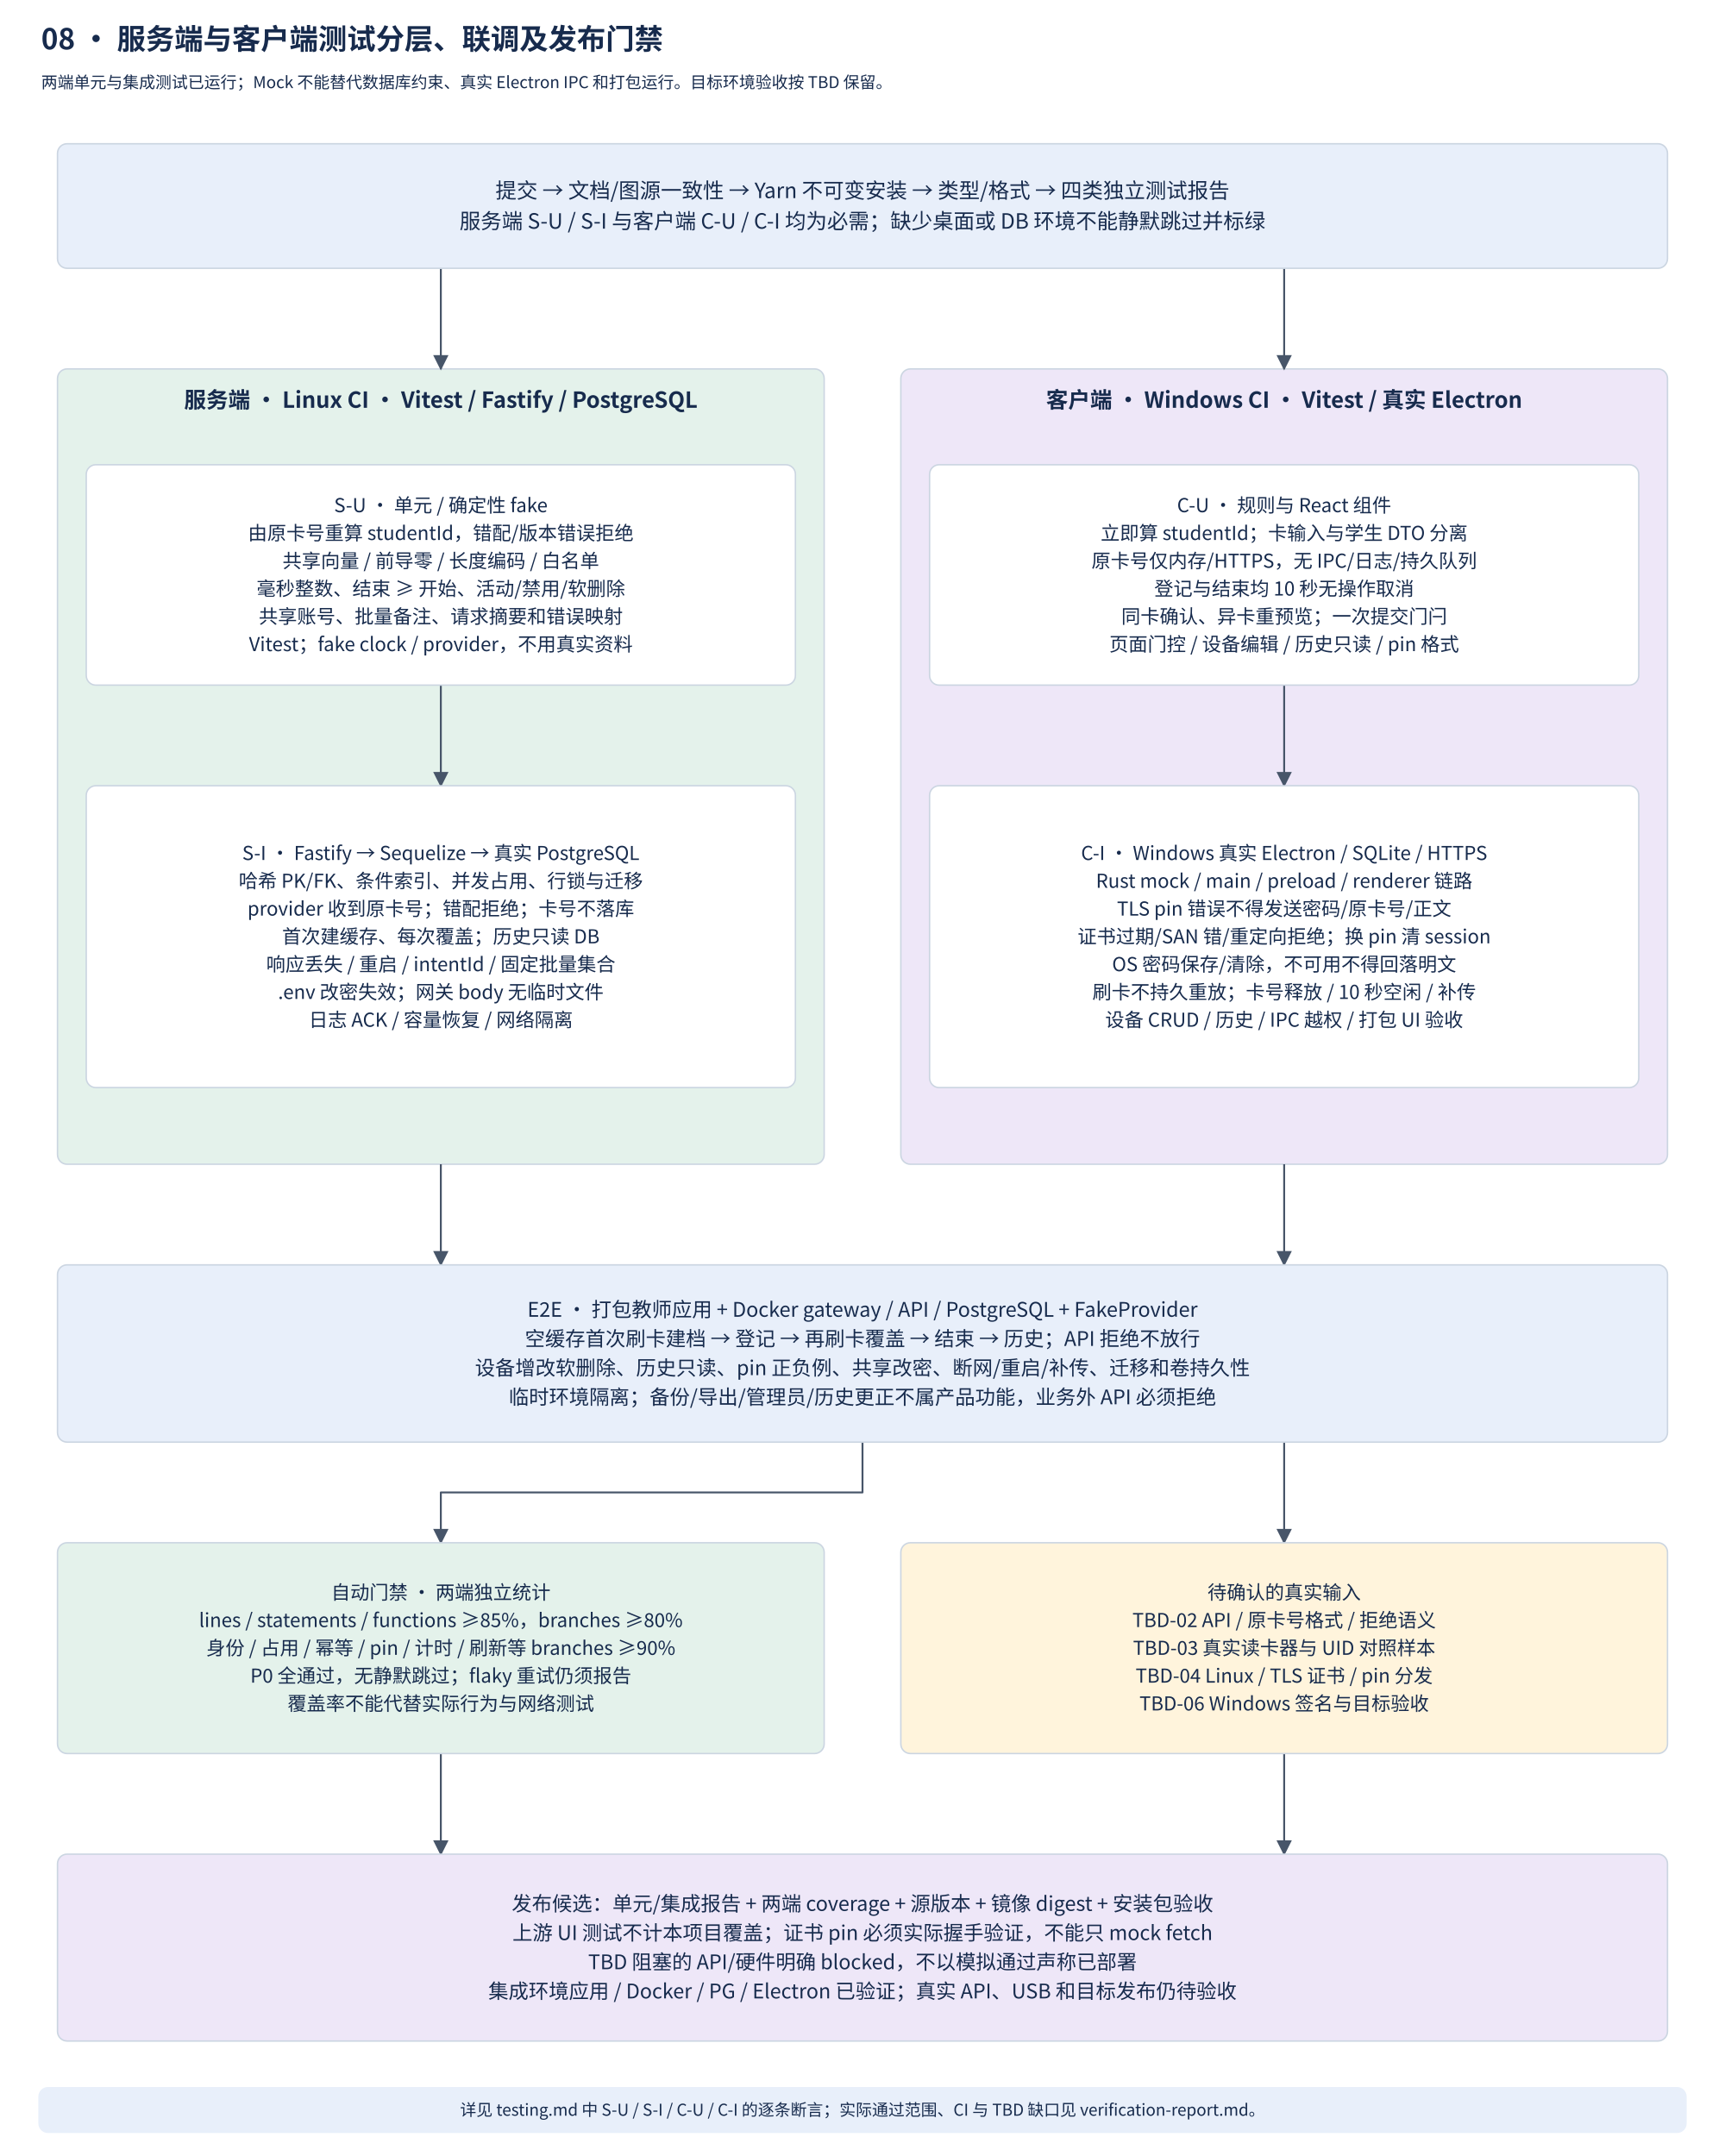
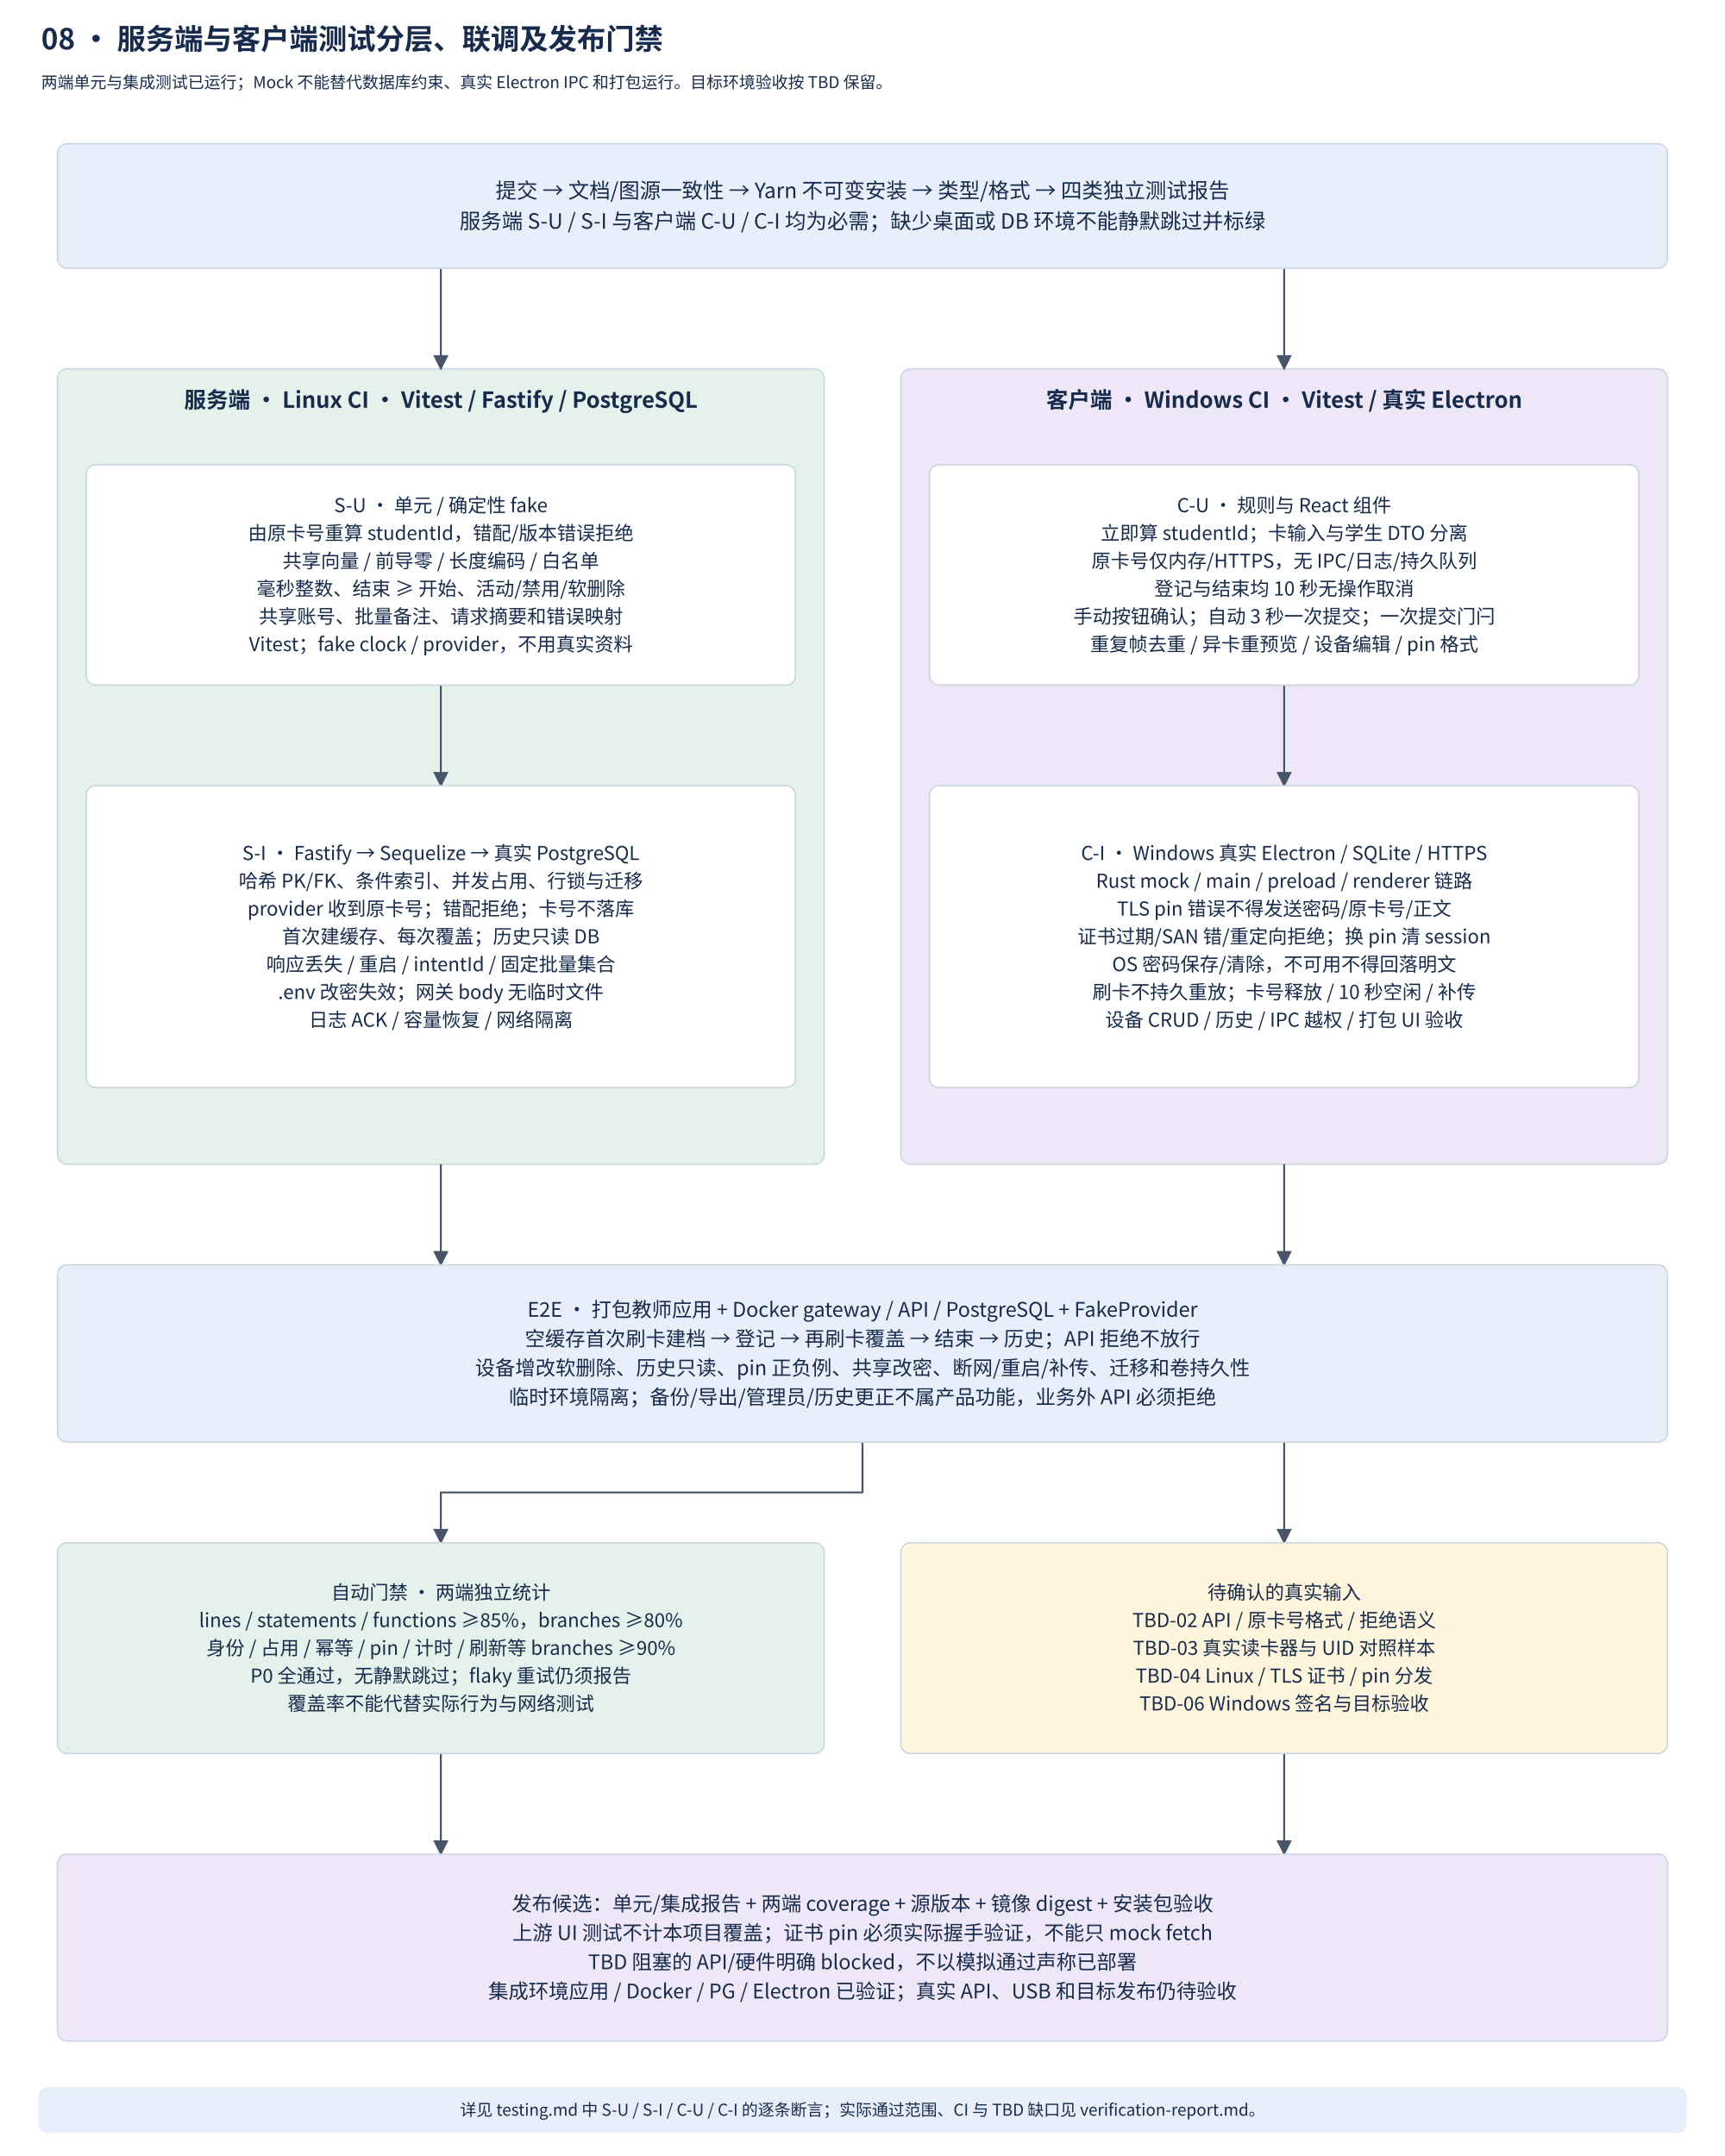
<svg xmlns="http://www.w3.org/2000/svg" width="1800" height="2250" viewBox="0 0 1800 2250" role="img" aria-labelledby="title desc">
  <defs>
    <marker id="arrow" viewBox="0 0 10 10" refX="9" refY="5" markerWidth="8" markerHeight="8" orient="auto-start-reverse">
      <path d="M 0 0 L 10 5 L 0 10 z" fill="#475569" />
    </marker>
  </defs>
  <rect width="1800" height="2250" fill="#ffffff" />
  <rect x="60" y="385" width="800" height="830" rx="10" fill="#e4f2eb" stroke="#cbd5e1" stroke-width="1.5" />
  <text x="460.0" y="806.3" text-anchor="middle" font-family="Microsoft YaHei, Noto Sans CJK SC, sans-serif" font-size="18" font-weight="400" fill="#172b4d" />
  <rect x="940" y="385" width="800" height="830" rx="10" fill="#eee7f8" stroke="#cbd5e1" stroke-width="1.5" />
  <text x="1340.0" y="806.3" text-anchor="middle" font-family="Microsoft YaHei, Noto Sans CJK SC, sans-serif" font-size="18" font-weight="400" fill="#172b4d" />
  <polyline points="460.0,715 460.0,820" fill="none" stroke="#475569" stroke-width="2" stroke-linejoin="round" marker-end="url(#arrow)" />
  <polyline points="1340.0,715 1340.0,820" fill="none" stroke="#475569" stroke-width="2" stroke-linejoin="round" marker-end="url(#arrow)" />
  <polyline points="460,280 460,385" fill="none" stroke="#475569" stroke-width="2" stroke-linejoin="round" marker-end="url(#arrow)" />
  <polyline points="1340,280 1340,385" fill="none" stroke="#475569" stroke-width="2" stroke-linejoin="round" marker-end="url(#arrow)" />
  <polyline points="460,1215 460,1320" fill="none" stroke="#475569" stroke-width="2" stroke-linejoin="round" marker-end="url(#arrow)" />
  <polyline points="1340,1215 1340,1320" fill="none" stroke="#475569" stroke-width="2" stroke-linejoin="round" marker-end="url(#arrow)" />
  <polyline points="900.0,1505 900.0,1557.5 460.0,1557.5 460.0,1610" fill="none" stroke="#475569" stroke-width="2" stroke-linejoin="round" marker-end="url(#arrow)" />
  <polyline points="1340,1505 1340,1610" fill="none" stroke="#475569" stroke-width="2" stroke-linejoin="round" marker-end="url(#arrow)" />
  <polyline points="460,1830 460,1935" fill="none" stroke="#475569" stroke-width="2" stroke-linejoin="round" marker-end="url(#arrow)" />
  <polyline points="1340,1830 1340,1935" fill="none" stroke="#475569" stroke-width="2" stroke-linejoin="round" marker-end="url(#arrow)" />
  <text x="43" y="51.5" text-anchor="start" font-family="Microsoft YaHei, Noto Sans CJK SC, sans-serif" font-size="30" font-weight="600" fill="#172b4d">08 · 服务端与客户端测试分层、联调及发布门禁</text>
  <text x="43" y="91.95" text-anchor="start" font-family="Microsoft YaHei, Noto Sans CJK SC, sans-serif" font-size="17" font-weight="400" fill="#172b4d">两端单元与集成测试已运行；Mock 不能替代数据库约束、真实 Electron IPC 和打包运行。目标环境验收按 TBD 保留。</text>
  <rect x="60" y="150" width="1680" height="130" rx="10" fill="#e8effa" stroke="#cbd5e1" stroke-width="1.5" />
  <text x="900.0" y="206.75" text-anchor="middle" font-family="Microsoft YaHei, Noto Sans CJK SC, sans-serif" font-size="22" font-weight="400" fill="#172b4d">提交 → 文档/图源一致性 → Yarn 不可变安装 → 类型/格式 → 四类独立测试报告</text>
  <text x="900.0" y="238.65" text-anchor="middle" font-family="Microsoft YaHei, Noto Sans CJK SC, sans-serif" font-size="22" font-weight="400" fill="#172b4d">服务端 S-U / S-I 与客户端 C-U / C-I 均为必需；缺少桌面或 DB 环境不能静默跳过并标绿</text>
  <text x="460.0" y="425.55" text-anchor="middle" font-family="Microsoft YaHei, Noto Sans CJK SC, sans-serif" font-size="23" font-weight="600" fill="#172b4d">服务端 · Linux CI · Vitest / Fastify / PostgreSQL</text>
  <text x="1340.0" y="425.55" text-anchor="middle" font-family="Microsoft YaHei, Noto Sans CJK SC, sans-serif" font-size="23" font-weight="600" fill="#172b4d">客户端 · Windows CI · Vitest / 真实 Electron</text>
  <rect x="90" y="485" width="740" height="230" rx="10" fill="#ffffff" stroke="#cbd5e1" stroke-width="1.5" />
  <text x="460.0" y="534.5" text-anchor="middle" font-family="Microsoft YaHei, Noto Sans CJK SC, sans-serif" font-size="20" font-weight="400" fill="#172b4d">S-U · 单元 / 确定性 fake</text>
  <text x="460.0" y="563.5" text-anchor="middle" font-family="Microsoft YaHei, Noto Sans CJK SC, sans-serif" font-size="20" font-weight="400" fill="#172b4d">由原卡号重算 studentId，错配/版本错误拒绝</text>
  <text x="460.0" y="592.5" text-anchor="middle" font-family="Microsoft YaHei, Noto Sans CJK SC, sans-serif" font-size="20" font-weight="400" fill="#172b4d">共享向量 / 前导零 / 长度编码 / 白名单</text>
  <text x="460.0" y="621.5" text-anchor="middle" font-family="Microsoft YaHei, Noto Sans CJK SC, sans-serif" font-size="20" font-weight="400" fill="#172b4d">毫秒整数、结束 ≥ 开始、活动/禁用/软删除</text>
  <text x="460.0" y="650.5" text-anchor="middle" font-family="Microsoft YaHei, Noto Sans CJK SC, sans-serif" font-size="20" font-weight="400" fill="#172b4d">共享账号、批量备注、请求摘要和错误映射</text>
  <text x="460.0" y="679.5" text-anchor="middle" font-family="Microsoft YaHei, Noto Sans CJK SC, sans-serif" font-size="20" font-weight="400" fill="#172b4d">Vitest；fake clock / provider，不用真实资料</text>
  <rect x="970" y="485" width="740" height="230" rx="10" fill="#ffffff" stroke="#cbd5e1" stroke-width="1.5" />
  <text x="1340.0" y="534.5" text-anchor="middle" font-family="Microsoft YaHei, Noto Sans CJK SC, sans-serif" font-size="20" font-weight="400" fill="#172b4d">C-U · 规则与 React 组件</text>
  <text x="1340.0" y="563.5" text-anchor="middle" font-family="Microsoft YaHei, Noto Sans CJK SC, sans-serif" font-size="20" font-weight="400" fill="#172b4d">立即算 studentId；卡输入与学生 DTO 分离</text>
  <text x="1340.0" y="592.5" text-anchor="middle" font-family="Microsoft YaHei, Noto Sans CJK SC, sans-serif" font-size="20" font-weight="400" fill="#172b4d">原卡号仅内存/HTTPS，无 IPC/日志/持久队列</text>
  <text x="1340.0" y="621.5" text-anchor="middle" font-family="Microsoft YaHei, Noto Sans CJK SC, sans-serif" font-size="20" font-weight="400" fill="#172b4d">登记与结束均 10 秒无操作取消</text>
-   <text x="1340.0" y="650.5" text-anchor="middle" font-family="Microsoft YaHei, Noto Sans CJK SC, sans-serif" font-size="20" font-weight="400" fill="#172b4d">同卡确认、异卡重预览；一次提交门闩</text>
-   <text x="1340.0" y="679.5" text-anchor="middle" font-family="Microsoft YaHei, Noto Sans CJK SC, sans-serif" font-size="20" font-weight="400" fill="#172b4d">页面门控 / 设备编辑 / 历史只读 / pin 格式</text>
+   <text x="1340.0" y="650.5" text-anchor="middle" font-family="Microsoft YaHei, Noto Sans CJK SC, sans-serif" font-size="20" font-weight="400" fill="#172b4d">手动按钮确认；自动 3 秒一次提交；一次提交门闩</text>
+   <text x="1340.0" y="679.5" text-anchor="middle" font-family="Microsoft YaHei, Noto Sans CJK SC, sans-serif" font-size="20" font-weight="400" fill="#172b4d">重复帧去重 / 异卡重预览 / 设备编辑 / pin 格式</text>
  <rect x="90" y="820" width="740" height="315" rx="10" fill="#ffffff" stroke="#cbd5e1" stroke-width="1.5" />
  <text x="460.0" y="897.5" text-anchor="middle" font-family="Microsoft YaHei, Noto Sans CJK SC, sans-serif" font-size="20" font-weight="400" fill="#172b4d">S-I · Fastify → Sequelize → 真实 PostgreSQL</text>
  <text x="460.0" y="926.5" text-anchor="middle" font-family="Microsoft YaHei, Noto Sans CJK SC, sans-serif" font-size="20" font-weight="400" fill="#172b4d">哈希 PK/FK、条件索引、并发占用、行锁与迁移</text>
  <text x="460.0" y="955.5" text-anchor="middle" font-family="Microsoft YaHei, Noto Sans CJK SC, sans-serif" font-size="20" font-weight="400" fill="#172b4d">provider 收到原卡号；错配拒绝；卡号不落库</text>
  <text x="460.0" y="984.5" text-anchor="middle" font-family="Microsoft YaHei, Noto Sans CJK SC, sans-serif" font-size="20" font-weight="400" fill="#172b4d">首次建缓存、每次覆盖；历史只读 DB</text>
  <text x="460.0" y="1013.5" text-anchor="middle" font-family="Microsoft YaHei, Noto Sans CJK SC, sans-serif" font-size="20" font-weight="400" fill="#172b4d">响应丢失 / 重启 / intentId / 固定批量集合</text>
  <text x="460.0" y="1042.5" text-anchor="middle" font-family="Microsoft YaHei, Noto Sans CJK SC, sans-serif" font-size="20" font-weight="400" fill="#172b4d">.env 改密失效；网关 body 无临时文件</text>
  <text x="460.0" y="1071.5" text-anchor="middle" font-family="Microsoft YaHei, Noto Sans CJK SC, sans-serif" font-size="20" font-weight="400" fill="#172b4d">日志 ACK / 容量恢复 / 网络隔离</text>
  <rect x="970" y="820" width="740" height="315" rx="10" fill="#ffffff" stroke="#cbd5e1" stroke-width="1.5" />
  <text x="1340.0" y="897.5" text-anchor="middle" font-family="Microsoft YaHei, Noto Sans CJK SC, sans-serif" font-size="20" font-weight="400" fill="#172b4d">C-I · Windows 真实 Electron / SQLite / HTTPS</text>
  <text x="1340.0" y="926.5" text-anchor="middle" font-family="Microsoft YaHei, Noto Sans CJK SC, sans-serif" font-size="20" font-weight="400" fill="#172b4d">Rust mock / main / preload / renderer 链路</text>
  <text x="1340.0" y="955.5" text-anchor="middle" font-family="Microsoft YaHei, Noto Sans CJK SC, sans-serif" font-size="20" font-weight="400" fill="#172b4d">TLS pin 错误不得发送密码/原卡号/正文</text>
  <text x="1340.0" y="984.5" text-anchor="middle" font-family="Microsoft YaHei, Noto Sans CJK SC, sans-serif" font-size="20" font-weight="400" fill="#172b4d">证书过期/SAN 错/重定向拒绝；换 pin 清 session</text>
  <text x="1340.0" y="1013.5" text-anchor="middle" font-family="Microsoft YaHei, Noto Sans CJK SC, sans-serif" font-size="20" font-weight="400" fill="#172b4d">OS 密码保存/清除，不可用不得回落明文</text>
  <text x="1340.0" y="1042.5" text-anchor="middle" font-family="Microsoft YaHei, Noto Sans CJK SC, sans-serif" font-size="20" font-weight="400" fill="#172b4d">刷卡不持久重放；卡号释放 / 10 秒空闲 / 补传</text>
  <text x="1340.0" y="1071.5" text-anchor="middle" font-family="Microsoft YaHei, Noto Sans CJK SC, sans-serif" font-size="20" font-weight="400" fill="#172b4d">设备 CRUD / 历史 / IPC 越权 / 打包 UI 验收</text>
  <rect x="60" y="1320" width="1680" height="185" rx="10" fill="#e8effa" stroke="#cbd5e1" stroke-width="1.5" />
  <text x="900.0" y="1374.175" text-anchor="middle" font-family="Microsoft YaHei, Noto Sans CJK SC, sans-serif" font-size="21" font-weight="400" fill="#172b4d">E2E · 打包教师应用 + Docker gateway / API / PostgreSQL + FakeProvider</text>
  <text x="900.0" y="1404.625" text-anchor="middle" font-family="Microsoft YaHei, Noto Sans CJK SC, sans-serif" font-size="21" font-weight="400" fill="#172b4d">空缓存首次刷卡建档 → 登记 → 再刷卡覆盖 → 结束 → 历史；API 拒绝不放行</text>
  <text x="900.0" y="1435.075" text-anchor="middle" font-family="Microsoft YaHei, Noto Sans CJK SC, sans-serif" font-size="21" font-weight="400" fill="#172b4d">设备增改软删除、历史只读、pin 正负例、共享改密、断网/重启/补传、迁移和卷持久性</text>
  <text x="900.0" y="1465.525" text-anchor="middle" font-family="Microsoft YaHei, Noto Sans CJK SC, sans-serif" font-size="21" font-weight="400" fill="#172b4d">临时环境隔离；备份/导出/管理员/历史更正不属产品功能，业务外 API 必须拒绝</text>
  <rect x="60" y="1610" width="800" height="220" rx="10" fill="#e4f2eb" stroke="#cbd5e1" stroke-width="1.5" />
  <text x="460.0" y="1669.0" text-anchor="middle" font-family="Microsoft YaHei, Noto Sans CJK SC, sans-serif" font-size="20" font-weight="400" fill="#172b4d">自动门禁 · 两端独立统计</text>
  <text x="460.0" y="1698.0" text-anchor="middle" font-family="Microsoft YaHei, Noto Sans CJK SC, sans-serif" font-size="20" font-weight="400" fill="#172b4d">lines / statements / functions ≥85%，branches ≥80%</text>
  <text x="460.0" y="1727.0" text-anchor="middle" font-family="Microsoft YaHei, Noto Sans CJK SC, sans-serif" font-size="20" font-weight="400" fill="#172b4d">身份 / 占用 / 幂等 / pin / 计时 / 刷新等 branches ≥90%</text>
  <text x="460.0" y="1756.0" text-anchor="middle" font-family="Microsoft YaHei, Noto Sans CJK SC, sans-serif" font-size="20" font-weight="400" fill="#172b4d">P0 全通过，无静默跳过；flaky 重试仍须报告</text>
  <text x="460.0" y="1785.0" text-anchor="middle" font-family="Microsoft YaHei, Noto Sans CJK SC, sans-serif" font-size="20" font-weight="400" fill="#172b4d">覆盖率不能代替实际行为与网络测试</text>
  <rect x="940" y="1610" width="800" height="220" rx="10" fill="#fff4dc" stroke="#cbd5e1" stroke-width="1.5" />
  <text x="1340.0" y="1669.0" text-anchor="middle" font-family="Microsoft YaHei, Noto Sans CJK SC, sans-serif" font-size="20" font-weight="400" fill="#172b4d">待确认的真实输入</text>
  <text x="1340.0" y="1698.0" text-anchor="middle" font-family="Microsoft YaHei, Noto Sans CJK SC, sans-serif" font-size="20" font-weight="400" fill="#172b4d">TBD-02 API / 原卡号格式 / 拒绝语义</text>
  <text x="1340.0" y="1727.0" text-anchor="middle" font-family="Microsoft YaHei, Noto Sans CJK SC, sans-serif" font-size="20" font-weight="400" fill="#172b4d">TBD-03 真实读卡器与 UID 对照样本</text>
  <text x="1340.0" y="1756.0" text-anchor="middle" font-family="Microsoft YaHei, Noto Sans CJK SC, sans-serif" font-size="20" font-weight="400" fill="#172b4d">TBD-04 Linux / TLS 证书 / pin 分发</text>
  <text x="1340.0" y="1785.0" text-anchor="middle" font-family="Microsoft YaHei, Noto Sans CJK SC, sans-serif" font-size="20" font-weight="400" fill="#172b4d">TBD-06 Windows 签名与目标验收</text>
  <rect x="60" y="1935" width="1680" height="195" rx="10" fill="#eee7f8" stroke="#cbd5e1" stroke-width="1.5" />
  <text x="900.0" y="1994.175" text-anchor="middle" font-family="Microsoft YaHei, Noto Sans CJK SC, sans-serif" font-size="21" font-weight="400" fill="#172b4d">发布候选：单元/集成报告 + 两端 coverage + 源版本 + 镜像 digest + 安装包验收</text>
  <text x="900.0" y="2024.625" text-anchor="middle" font-family="Microsoft YaHei, Noto Sans CJK SC, sans-serif" font-size="21" font-weight="400" fill="#172b4d">上游 UI 测试不计本项目覆盖；证书 pin 必须实际握手验证，不能只 mock fetch</text>
  <text x="900.0" y="2055.075" text-anchor="middle" font-family="Microsoft YaHei, Noto Sans CJK SC, sans-serif" font-size="21" font-weight="400" fill="#172b4d">TBD 阻塞的 API/硬件明确 blocked，不以模拟通过声称已部署</text>
  <text x="900.0" y="2085.525" text-anchor="middle" font-family="Microsoft YaHei, Noto Sans CJK SC, sans-serif" font-size="21" font-weight="400" fill="#172b4d">集成环境应用 / Docker / PG / Electron 已验证；真实 API、USB 和目标发布仍待验收</text>
  <rect x="40" y="2178" width="1720" height="48" rx="10" fill="#e8effa" stroke="none" stroke-width="1.5" />
  <text x="900.0" y="2207.95" text-anchor="middle" font-family="Microsoft YaHei, Noto Sans CJK SC, sans-serif" font-size="17" font-weight="400" fill="#172b4d">详见 testing.md 中 S-U / S-I / C-U / C-I 的逐条断言；实际通过范围、CI 与 TBD 缺口见 verification-report.md。</text>
</svg>
